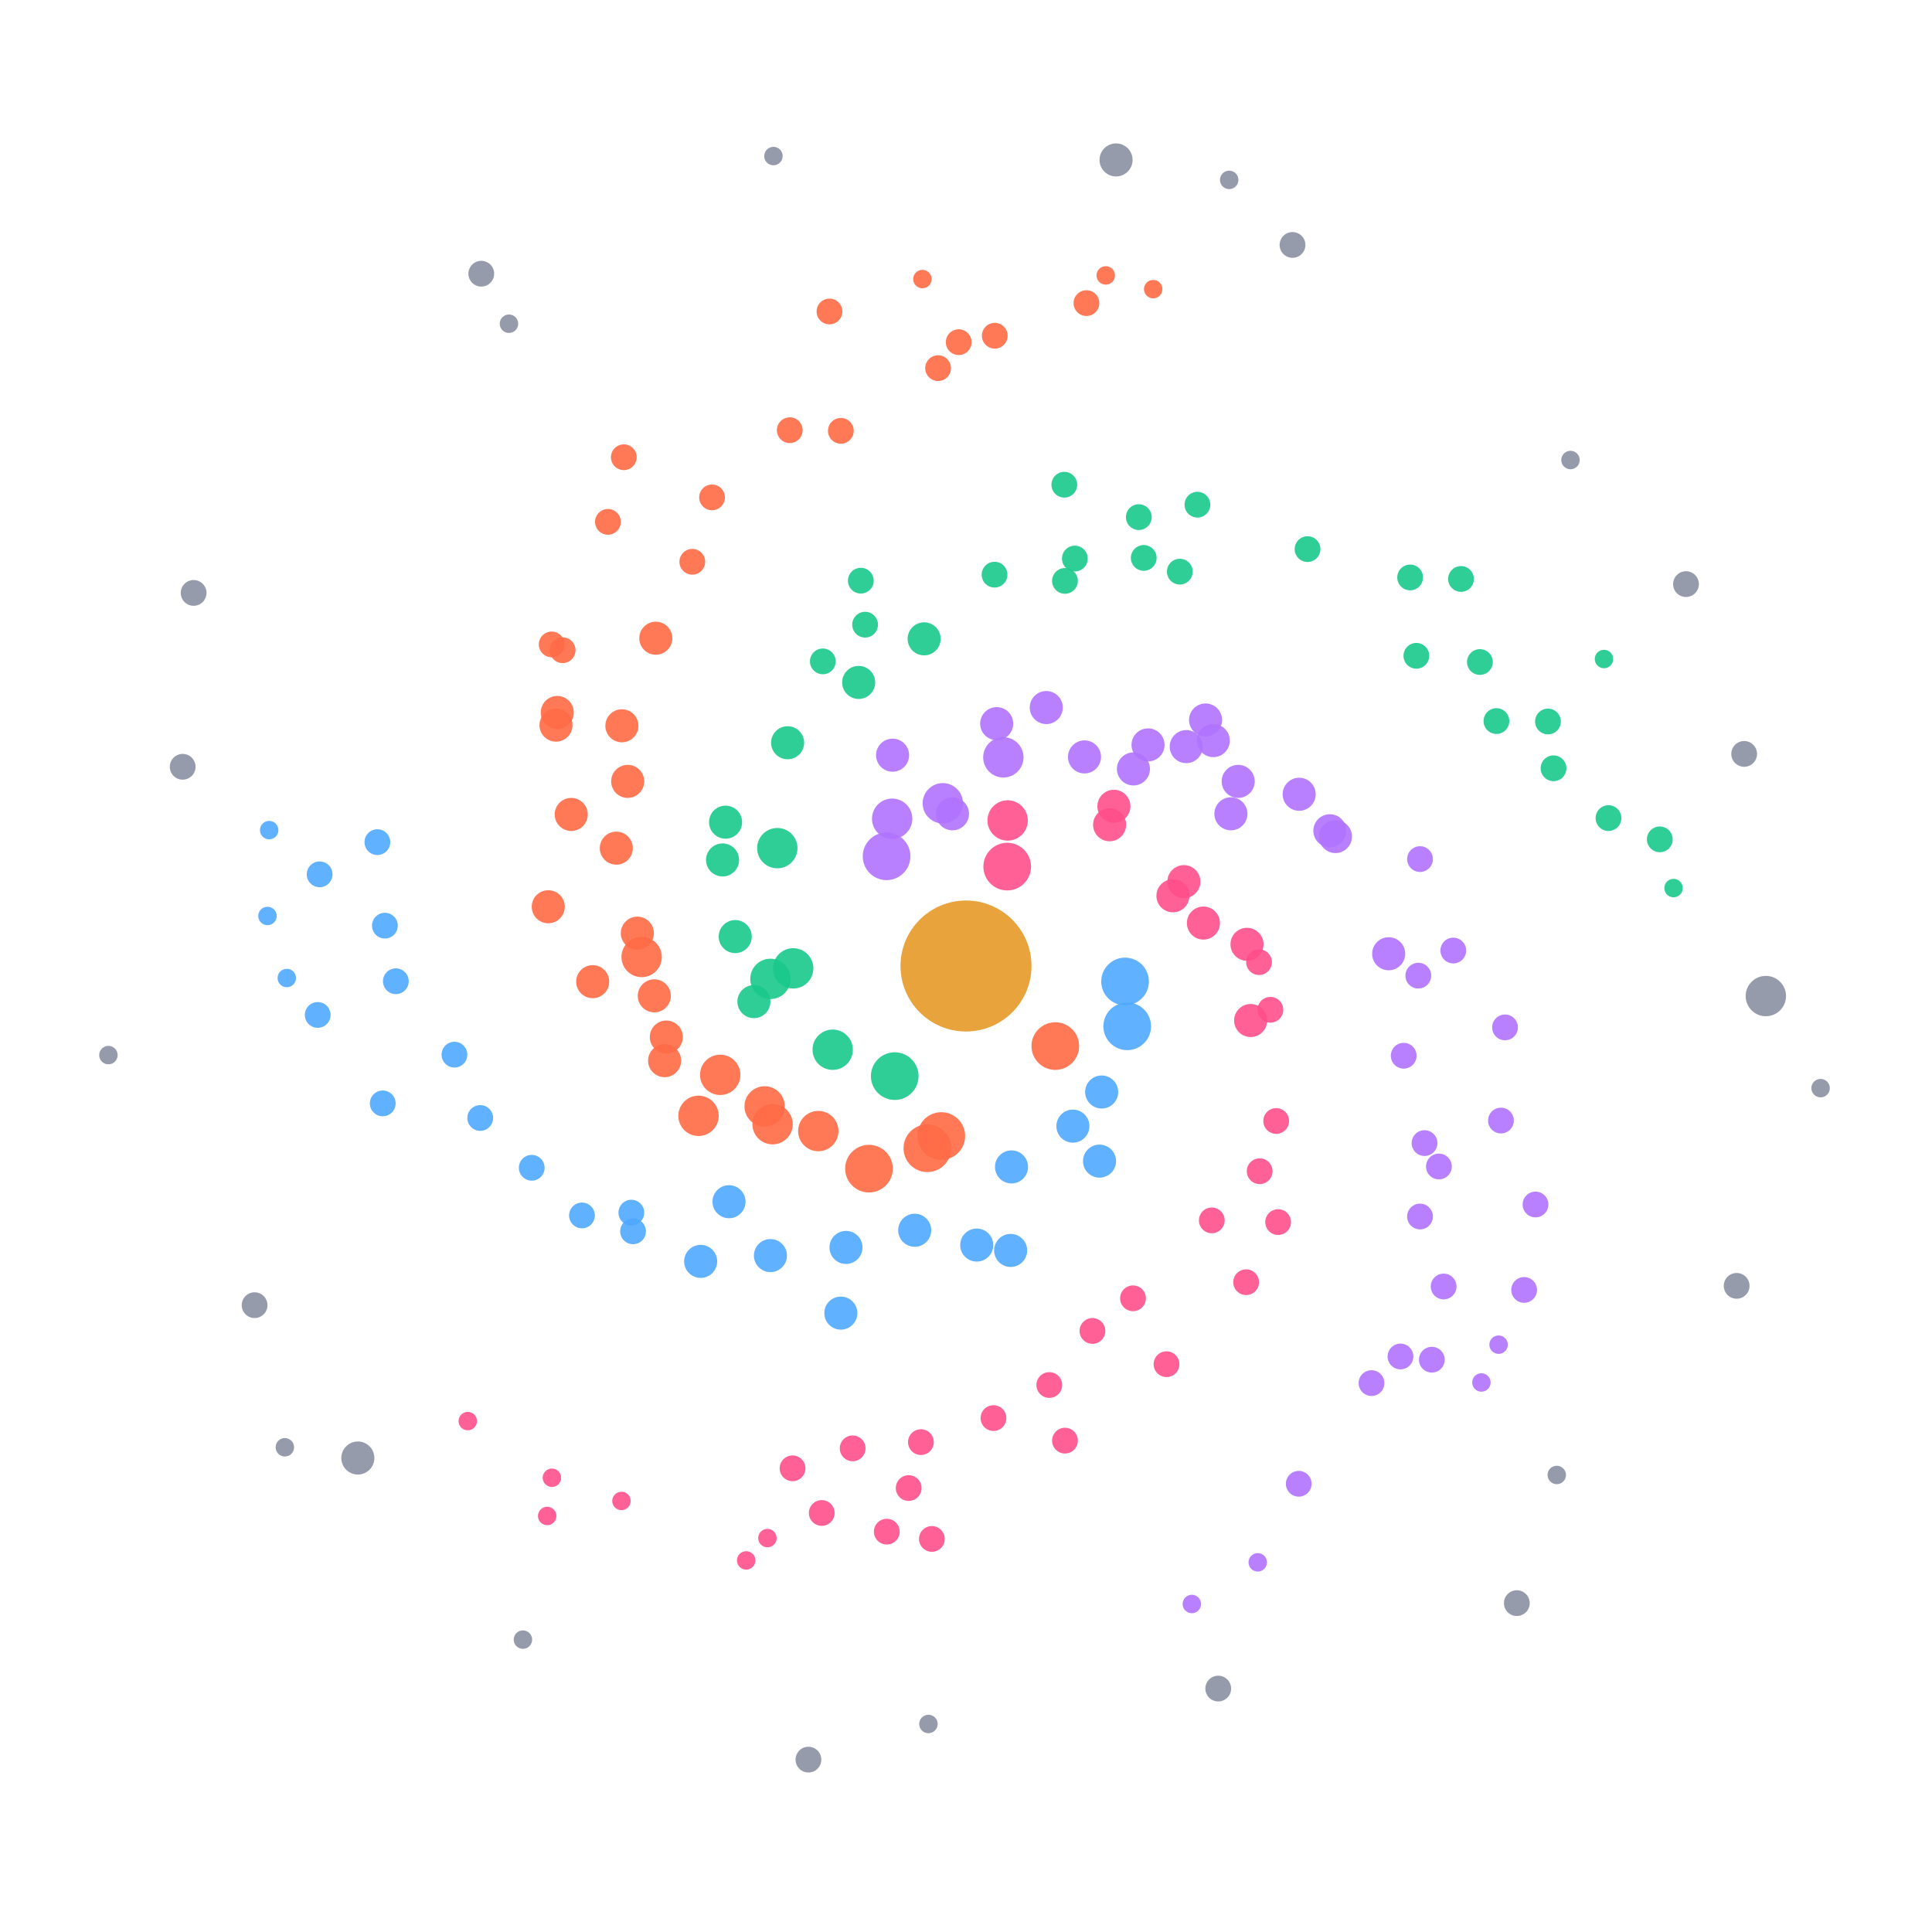
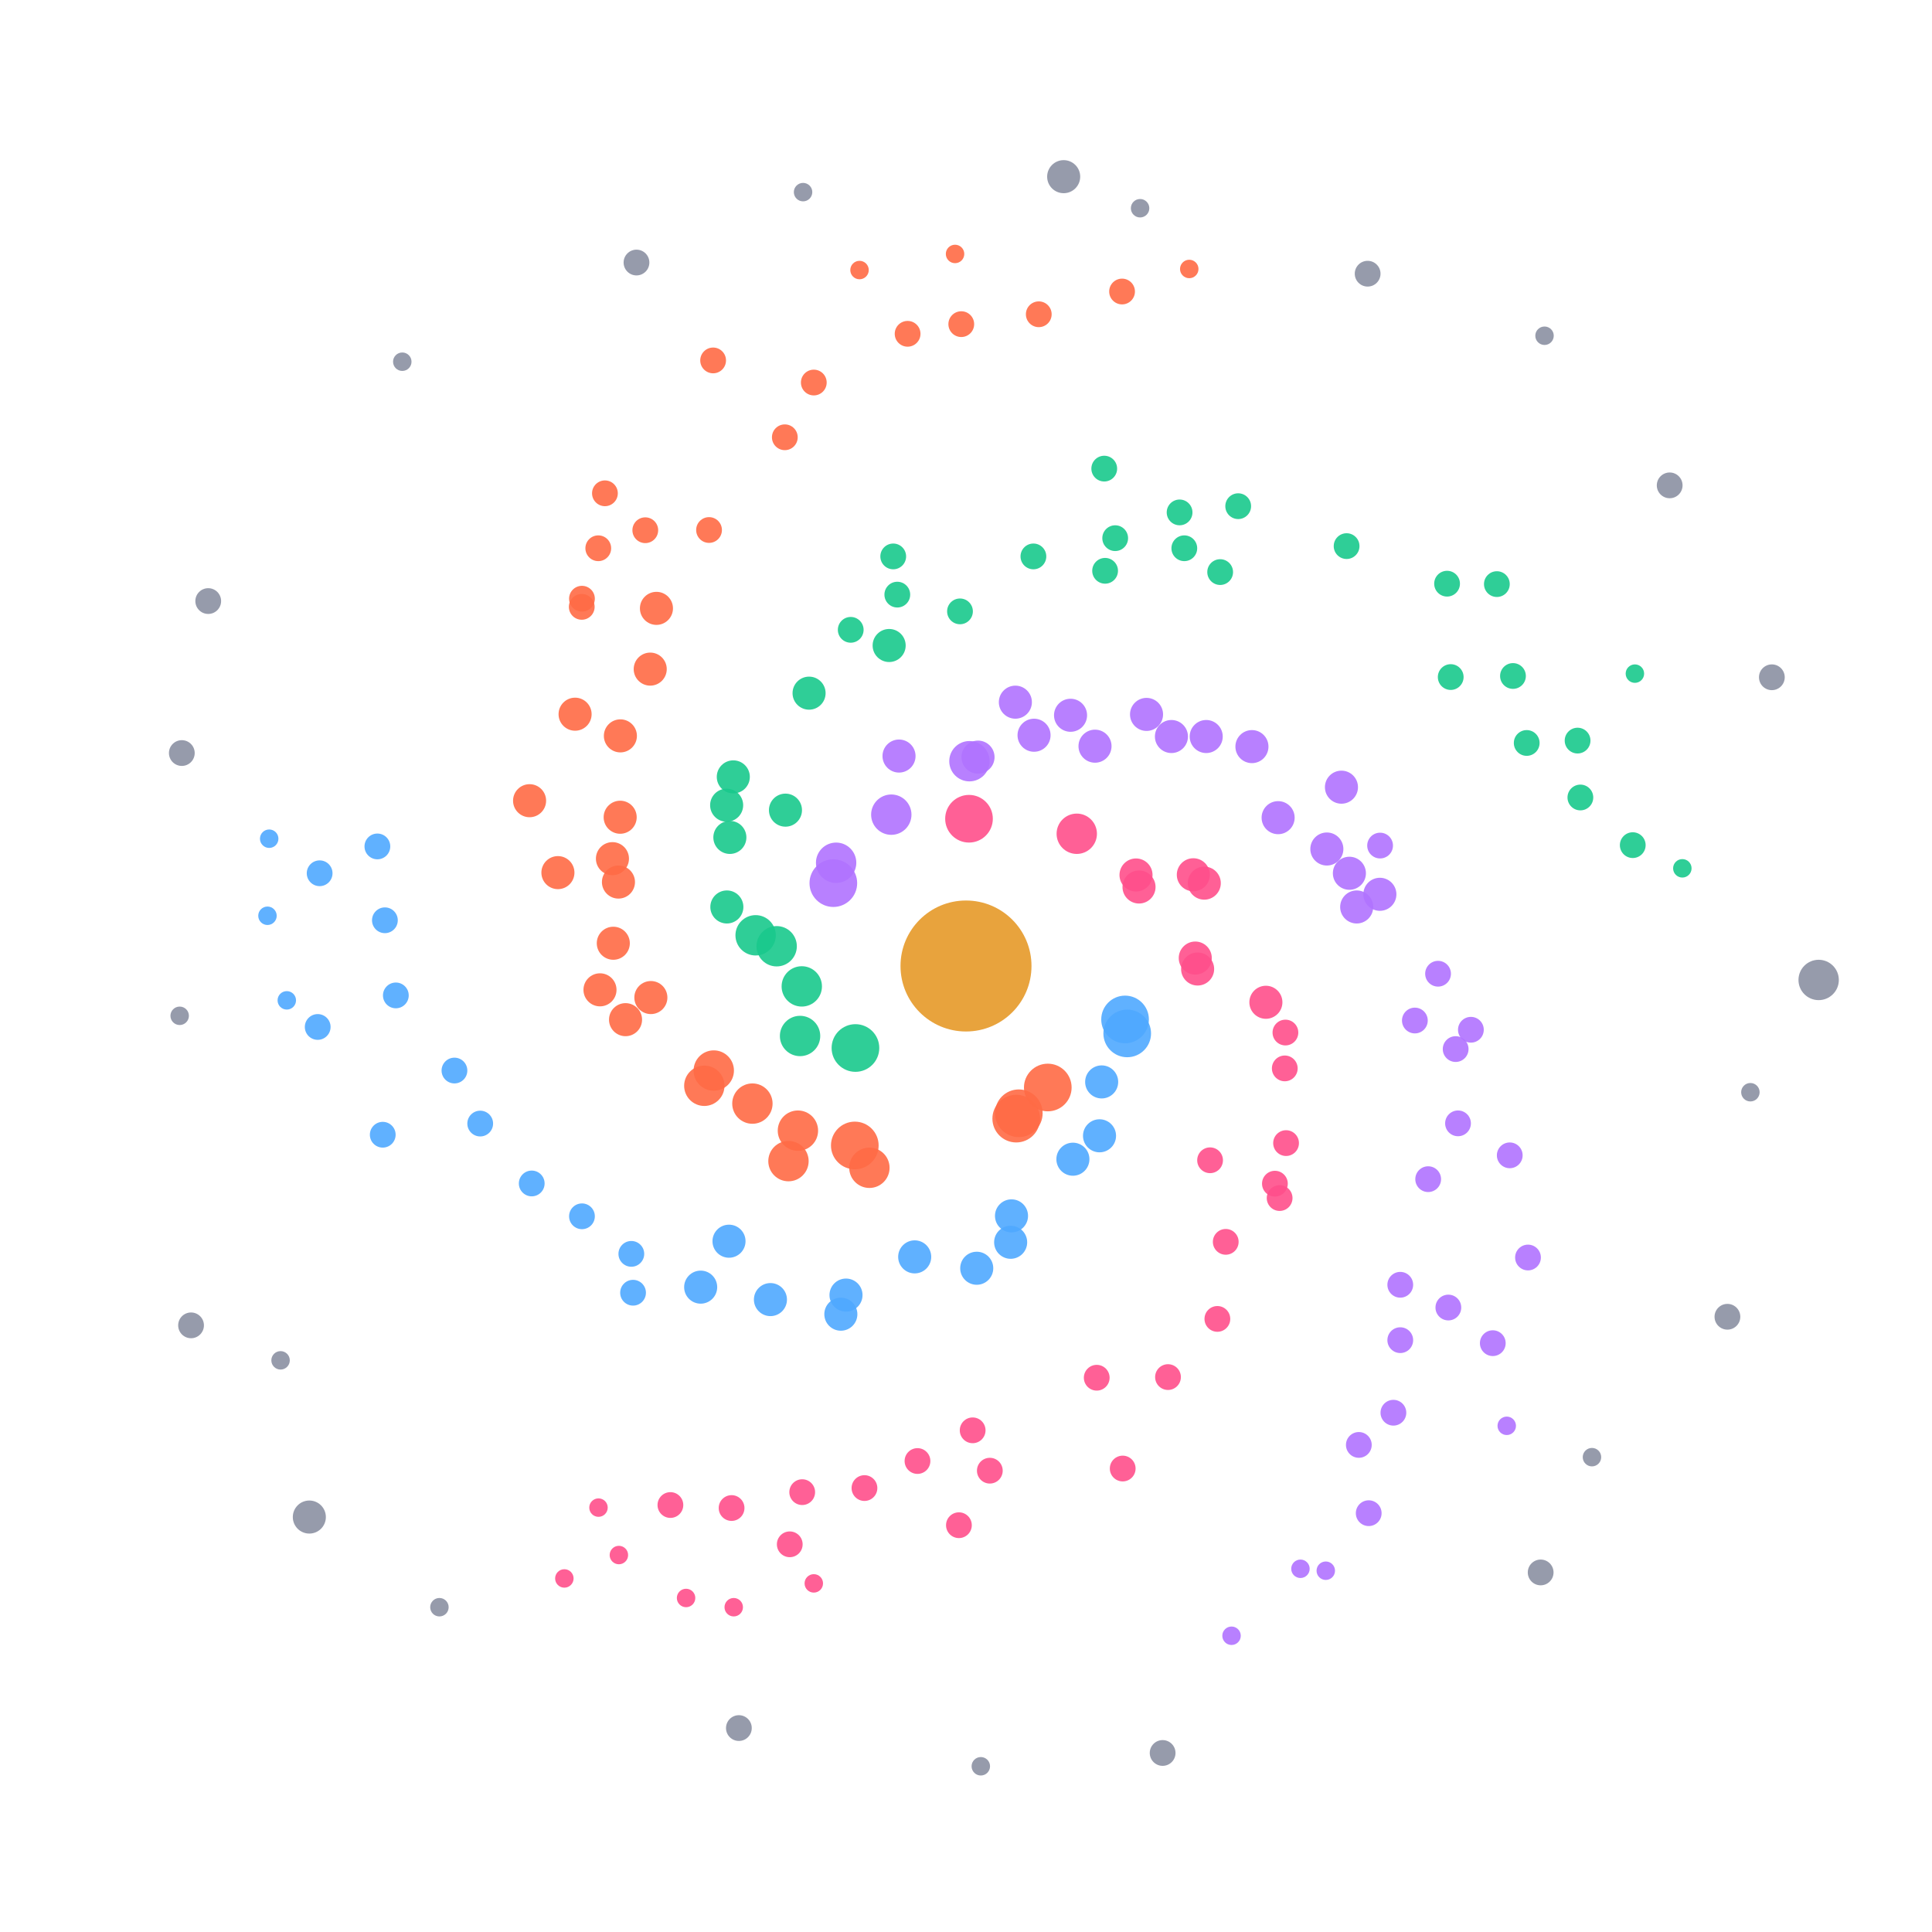
<svg xmlns="http://www.w3.org/2000/svg" viewBox="0 0 900 900" style="background:#070A14">
  <circle cx="450" cy="450" r="30.508" fill="#E8A33D" />
-   <circle cx="524.1" cy="457.2" r="11.1" fill="#4FA8FF" opacity="0.9" />
-   <circle cx="525.1" cy="478.1" r="11.1" fill="#4FA8FF" opacity="0.9" />
-   <circle cx="358.9" cy="584.9" r="7.7" fill="#4FA8FF" opacity="0.9" />
-   <circle cx="470.8" cy="582.5" r="7.7" fill="#4FA8FF" opacity="0.9" />
-   <circle cx="426.1" cy="573.1" r="7.7" fill="#4FA8FF" opacity="0.9" />
-   <circle cx="499.8" cy="524.6" r="7.7" fill="#4FA8FF" opacity="0.9" />
-   <circle cx="513.2" cy="508.7" r="7.7" fill="#4FA8FF" opacity="0.9" />
-   <circle cx="391.7" cy="611.7" r="7.7" fill="#4FA8FF" opacity="0.9" />
-   <circle cx="471.2" cy="543.6" r="7.7" fill="#4FA8FF" opacity="0.9" />
-   <circle cx="148.0" cy="472.8" r="6.0" fill="#4FA8FF" opacity="0.9" />
-   <circle cx="223.7" cy="520.8" r="6.0" fill="#4FA8FF" opacity="0.9" />
-   <circle cx="512.2" cy="540.9" r="7.7" fill="#4FA8FF" opacity="0.9" />
-   <circle cx="339.6" cy="559.8" r="7.7" fill="#4FA8FF" opacity="0.9" />
-   <circle cx="326.4" cy="587.6" r="7.7" fill="#4FA8FF" opacity="0.9" />
-   <circle cx="455.0" cy="580.0" r="7.7" fill="#4FA8FF" opacity="0.9" />
-   <circle cx="394.1" cy="581.1" r="7.7" fill="#4FA8FF" opacity="0.9" />
-   <circle cx="124.6" cy="426.7" r="4.3" fill="#4FA8FF" opacity="0.9" />
-   <circle cx="178.3" cy="514.0" r="6.0" fill="#4FA8FF" opacity="0.9" />
-   <circle cx="184.4" cy="457.1" r="6.0" fill="#4FA8FF" opacity="0.9" />
-   <circle cx="294.1" cy="564.9" r="6.0" fill="#4FA8FF" opacity="0.9" />
-   <circle cx="179.3" cy="431.2" r="6.0" fill="#4FA8FF" opacity="0.9" />
-   <circle cx="271.1" cy="566.2" r="6.0" fill="#4FA8FF" opacity="0.9" />
-   <circle cx="294.9" cy="573.6" r="6.0" fill="#4FA8FF" opacity="0.9" />
-   <circle cx="148.9" cy="407.3" r="6.0" fill="#4FA8FF" opacity="0.9" />
-   <circle cx="175.8" cy="392.3" r="6.0" fill="#4FA8FF" opacity="0.9" />
-   <circle cx="211.7" cy="491.3" r="6.0" fill="#4FA8FF" opacity="0.9" />
-   <circle cx="125.4" cy="386.7" r="4.3" fill="#4FA8FF" opacity="0.9" />
-   <circle cx="247.7" cy="544.0" r="6.0" fill="#4FA8FF" opacity="0.9" />
-   <circle cx="133.6" cy="455.6" r="4.3" fill="#4FA8FF" opacity="0.9" />
-   <circle cx="438.5" cy="529.2" r="11.1" fill="#FF6A45" opacity="0.9" />
-   <circle cx="432.0" cy="534.9" r="11.1" fill="#FF6A45" opacity="0.9" />
-   <circle cx="491.6" cy="487.3" r="11.1" fill="#FF6A45" opacity="0.9" />
-   <circle cx="404.8" cy="544.4" r="11.1" fill="#FF6A45" opacity="0.9" />
-   <circle cx="359.9" cy="523.7" r="9.4" fill="#FF6A45" opacity="0.9" />
-   <circle cx="325.4" cy="519.8" r="9.4" fill="#FF6A45" opacity="0.9" />
-   <circle cx="298.9" cy="445.8" r="9.4" fill="#FF6A45" opacity="0.9" />
-   <circle cx="305.5" cy="297.3" r="7.7" fill="#FF6A45" opacity="0.9" />
-   <circle cx="335.5" cy="500.7" r="9.4" fill="#FF6A45" opacity="0.9" />
-   <circle cx="255.4" cy="422.4" r="7.7" fill="#FF6A45" opacity="0.9" />
-   <circle cx="356.2" cy="515.4" r="9.4" fill="#FF6A45" opacity="0.9" />
-   <circle cx="259.6" cy="331.9" r="7.7" fill="#FF6A45" opacity="0.9" />
-   <circle cx="381.2" cy="526.9" r="9.4" fill="#FF6A45" opacity="0.9" />
-   <circle cx="296.9" cy="434.7" r="7.7" fill="#FF6A45" opacity="0.9" />
-   <circle cx="309.6" cy="494.1" r="7.7" fill="#FF6A45" opacity="0.9" />
-   <circle cx="276.1" cy="457.3" r="7.7" fill="#FF6A45" opacity="0.9" />
-   <circle cx="287.1" cy="395.1" r="7.7" fill="#FF6A45" opacity="0.9" />
-   <circle cx="304.8" cy="463.9" r="7.7" fill="#FF6A45" opacity="0.9" />
-   <circle cx="266.1" cy="379.4" r="7.7" fill="#FF6A45" opacity="0.9" />
-   <circle cx="290.6" cy="213.0" r="6.0" fill="#FF6A45" opacity="0.9" />
-   <circle cx="289.7" cy="338.1" r="7.7" fill="#FF6A45" opacity="0.9" />
-   <circle cx="259.0" cy="337.8" r="7.7" fill="#FF6A45" opacity="0.9" />
-   <circle cx="310.4" cy="483.1" r="7.7" fill="#FF6A45" opacity="0.9" />
-   <circle cx="463.4" cy="156.4" r="6.0" fill="#FF6A45" opacity="0.9" />
-   <circle cx="322.5" cy="261.7" r="6.0" fill="#FF6A45" opacity="0.9" />
-   <circle cx="446.6" cy="159.4" r="6.0" fill="#FF6A45" opacity="0.9" />
-   <circle cx="257.0" cy="300.2" r="6.0" fill="#FF6A45" opacity="0.9" />
-   <circle cx="292.4" cy="364.0" r="7.7" fill="#FF6A45" opacity="0.9" />
-   <circle cx="386.4" cy="145.1" r="6.0" fill="#FF6A45" opacity="0.9" />
-   <circle cx="537.2" cy="134.7" r="4.3" fill="#FF6A45" opacity="0.9" />
-   <circle cx="391.7" cy="200.7" r="6.0" fill="#FF6A45" opacity="0.9" />
-   <circle cx="506.1" cy="141.2" r="6.0" fill="#FF6A45" opacity="0.9" />
-   <circle cx="515.1" cy="128.3" r="4.3" fill="#FF6A45" opacity="0.9" />
-   <circle cx="283.2" cy="243.1" r="6.0" fill="#FF6A45" opacity="0.9" />
-   <circle cx="367.9" cy="200.4" r="6.0" fill="#FF6A45" opacity="0.9" />
-   <circle cx="437.0" cy="171.5" r="6.0" fill="#FF6A45" opacity="0.9" />
-   <circle cx="429.7" cy="130.0" r="4.3" fill="#FF6A45" opacity="0.9" />
-   <circle cx="331.7" cy="231.7" r="6.0" fill="#FF6A45" opacity="0.9" />
-   <circle cx="416.8" cy="501.3" r="11.1" fill="#18C98C" opacity="0.9" />
-   <circle cx="387.9" cy="489.0" r="9.4" fill="#18C98C" opacity="0.9" />
-   <circle cx="369.5" cy="451.1" r="9.4" fill="#18C98C" opacity="0.9" />
-   <circle cx="362.1" cy="395.1" r="9.4" fill="#18C98C" opacity="0.9" />
-   <circle cx="351.2" cy="466.6" r="7.7" fill="#18C98C" opacity="0.9" />
-   <circle cx="338.0" cy="383.0" r="7.7" fill="#18C98C" opacity="0.9" />
-   <circle cx="430.5" cy="297.6" r="7.7" fill="#18C98C" opacity="0.9" />
-   <circle cx="358.9" cy="456.0" r="9.4" fill="#18C98C" opacity="0.9" />
-   <circle cx="336.6" cy="400.6" r="7.7" fill="#18C98C" opacity="0.9" />
-   <circle cx="400.0" cy="317.9" r="7.7" fill="#18C98C" opacity="0.9" />
-   <circle cx="773.2" cy="391.0" r="6.0" fill="#18C98C" opacity="0.9" />
-   <circle cx="342.5" cy="436.3" r="7.7" fill="#18C98C" opacity="0.9" />
-   <circle cx="723.7" cy="357.9" r="6.0" fill="#18C98C" opacity="0.9" />
-   <circle cx="366.9" cy="346.0" r="7.7" fill="#18C98C" opacity="0.9" />
-   <circle cx="697.1" cy="335.9" r="6.0" fill="#18C98C" opacity="0.9" />
-   <circle cx="659.8" cy="305.5" r="6.0" fill="#18C98C" opacity="0.9" />
-   <circle cx="749.3" cy="381.1" r="6.0" fill="#18C98C" opacity="0.9" />
-   <circle cx="656.9" cy="269.0" r="6.0" fill="#18C98C" opacity="0.9" />
-   <circle cx="495.8" cy="225.8" r="6.0" fill="#18C98C" opacity="0.9" />
-   <circle cx="721.1" cy="336.1" r="6.0" fill="#18C98C" opacity="0.9" />
-   <circle cx="532.8" cy="259.9" r="6.0" fill="#18C98C" opacity="0.9" />
-   <circle cx="383.3" cy="308.1" r="6.0" fill="#18C98C" opacity="0.9" />
-   <circle cx="689.4" cy="308.4" r="6.0" fill="#18C98C" opacity="0.9" />
-   <circle cx="530.5" cy="240.9" r="6.0" fill="#18C98C" opacity="0.9" />
-   <circle cx="557.8" cy="235.1" r="6.0" fill="#18C98C" opacity="0.9" />
-   <circle cx="463.3" cy="267.7" r="6.0" fill="#18C98C" opacity="0.9" />
-   <circle cx="609.1" cy="255.8" r="6.0" fill="#18C98C" opacity="0.9" />
-   <circle cx="496.1" cy="270.6" r="6.0" fill="#18C98C" opacity="0.9" />
-   <circle cx="549.6" cy="266.3" r="6.0" fill="#18C98C" opacity="0.9" />
-   <circle cx="680.6" cy="269.7" r="6.0" fill="#18C98C" opacity="0.9" />
-   <circle cx="401.0" cy="270.5" r="6.0" fill="#18C98C" opacity="0.9" />
-   <circle cx="500.7" cy="260.2" r="6.0" fill="#18C98C" opacity="0.9" />
-   <circle cx="413.0" cy="398.9" r="11.1" fill="#B072FF" opacity="0.9" />
-   <circle cx="467.4" cy="352.8" r="9.4" fill="#B072FF" opacity="0.9" />
-   <circle cx="464.3" cy="337.1" r="7.7" fill="#B072FF" opacity="0.9" />
-   <circle cx="439.2" cy="374.2" r="9.4" fill="#B072FF" opacity="0.9" />
-   <circle cx="415.6" cy="381.4" r="9.4" fill="#B072FF" opacity="0.9" />
-   <circle cx="443.7" cy="379.1" r="7.7" fill="#B072FF" opacity="0.9" />
-   <circle cx="605.2" cy="370.0" r="7.7" fill="#B072FF" opacity="0.9" />
-   <circle cx="505.2" cy="352.6" r="7.7" fill="#B072FF" opacity="0.9" />
-   <circle cx="415.8" cy="351.8" r="7.7" fill="#B072FF" opacity="0.9" />
-   <circle cx="552.6" cy="347.8" r="7.7" fill="#B072FF" opacity="0.9" />
-   <circle cx="605.0" cy="691.2" r="6.0" fill="#B072FF" opacity="0.9" />
-   <circle cx="534.8" cy="347.0" r="7.7" fill="#B072FF" opacity="0.9" />
-   <circle cx="528.0" cy="358.2" r="7.7" fill="#B072FF" opacity="0.9" />
-   <circle cx="561.6" cy="335.4" r="7.7" fill="#B072FF" opacity="0.9" />
-   <circle cx="661.5" cy="566.7" r="6.0" fill="#B072FF" opacity="0.9" />
-   <circle cx="565.2" cy="345.0" r="7.7" fill="#B072FF" opacity="0.9" />
-   <circle cx="660.7" cy="454.5" r="6.0" fill="#B072FF" opacity="0.9" />
-   <circle cx="576.8" cy="364.0" r="7.7" fill="#B072FF" opacity="0.9" />
-   <circle cx="573.4" cy="379.1" r="7.7" fill="#B072FF" opacity="0.9" />
-   <circle cx="652.4" cy="631.9" r="6.0" fill="#B072FF" opacity="0.9" />
-   <circle cx="646.9" cy="444.3" r="7.7" fill="#B072FF" opacity="0.9" />
-   <circle cx="487.4" cy="329.6" r="7.7" fill="#B072FF" opacity="0.9" />
-   <circle cx="667.0" cy="633.4" r="6.0" fill="#B072FF" opacity="0.9" />
-   <circle cx="619.5" cy="387.0" r="7.7" fill="#B072FF" opacity="0.9" />
-   <circle cx="677.0" cy="442.8" r="6.0" fill="#B072FF" opacity="0.9" />
-   <circle cx="622.1" cy="389.7" r="7.7" fill="#B072FF" opacity="0.9" />
-   <circle cx="585.9" cy="727.8" r="4.3" fill="#B072FF" opacity="0.9" />
-   <circle cx="701.1" cy="478.6" r="6.0" fill="#B072FF" opacity="0.9" />
-   <circle cx="661.5" cy="400.2" r="6.0" fill="#B072FF" opacity="0.9" />
-   <circle cx="715.3" cy="561.1" r="6.0" fill="#B072FF" opacity="0.9" />
-   <circle cx="663.6" cy="532.5" r="6.0" fill="#B072FF" opacity="0.9" />
-   <circle cx="653.9" cy="491.8" r="6.0" fill="#B072FF" opacity="0.9" />
-   <circle cx="699.2" cy="522.0" r="6.0" fill="#B072FF" opacity="0.9" />
-   <circle cx="670.3" cy="543.4" r="6.0" fill="#B072FF" opacity="0.9" />
-   <circle cx="672.5" cy="599.3" r="6.0" fill="#B072FF" opacity="0.9" />
-   <circle cx="710.0" cy="600.9" r="6.0" fill="#B072FF" opacity="0.9" />
-   <circle cx="469.2" cy="403.7" r="11.1" fill="#FF4F8B" opacity="0.9" />
-   <circle cx="469.4" cy="382.2" r="9.4" fill="#FF4F8B" opacity="0.9" />
-   <circle cx="560.6" cy="430.0" r="7.7" fill="#FF4F8B" opacity="0.9" />
-   <circle cx="516.9" cy="384.2" r="7.7" fill="#FF4F8B" opacity="0.9" />
-   <circle cx="546.4" cy="417.3" r="7.7" fill="#FF4F8B" opacity="0.9" />
-   <circle cx="518.9" cy="375.6" r="7.7" fill="#FF4F8B" opacity="0.9" />
-   <circle cx="582.6" cy="475.4" r="7.7" fill="#FF4F8B" opacity="0.9" />
-   <circle cx="551.5" cy="410.7" r="7.7" fill="#FF4F8B" opacity="0.9" />
-   <circle cx="564.5" cy="568.5" r="6.0" fill="#FF4F8B" opacity="0.9" />
-   <circle cx="488.8" cy="645.2" r="6.0" fill="#FF4F8B" opacity="0.9" />
-   <circle cx="580.9" cy="439.9" r="7.7" fill="#FF4F8B" opacity="0.9" />
-   <circle cx="580.5" cy="597.3" r="6.0" fill="#FF4F8B" opacity="0.9" />
-   <circle cx="434.1" cy="716.9" r="6.0" fill="#FF4F8B" opacity="0.9" />
-   <circle cx="382.8" cy="704.8" r="6.0" fill="#FF4F8B" opacity="0.9" />
-   <circle cx="586.8" cy="545.6" r="6.0" fill="#FF4F8B" opacity="0.9" />
-   <circle cx="594.5" cy="522.2" r="6.0" fill="#FF4F8B" opacity="0.9" />
-   <circle cx="595.4" cy="569.3" r="6.0" fill="#FF4F8B" opacity="0.9" />
-   <circle cx="397.2" cy="674.7" r="6.0" fill="#FF4F8B" opacity="0.9" />
-   <circle cx="462.8" cy="660.6" r="6.0" fill="#FF4F8B" opacity="0.9" />
-   <circle cx="543.4" cy="635.5" r="6.0" fill="#FF4F8B" opacity="0.9" />
-   <circle cx="369.2" cy="684.0" r="6.0" fill="#FF4F8B" opacity="0.9" />
-   <circle cx="586.5" cy="448.2" r="6.0" fill="#FF4F8B" opacity="0.9" />
-   <circle cx="527.8" cy="604.8" r="6.0" fill="#FF4F8B" opacity="0.9" />
-   <circle cx="508.9" cy="620.0" r="6.0" fill="#FF4F8B" opacity="0.9" />
-   <circle cx="496.1" cy="671.1" r="6.0" fill="#FF4F8B" opacity="0.9" />
-   <circle cx="423.3" cy="693.2" r="6.0" fill="#FF4F8B" opacity="0.9" />
-   <circle cx="429.0" cy="671.8" r="6.0" fill="#FF4F8B" opacity="0.9" />
-   <circle cx="347.6" cy="726.9" r="4.3" fill="#FF4F8B" opacity="0.9" />
-   <circle cx="289.5" cy="699.2" r="4.3" fill="#FF4F8B" opacity="0.9" />
-   <circle cx="217.9" cy="662.0" r="4.3" fill="#FF4F8B" opacity="0.9" />
-   <circle cx="257.1" cy="688.4" r="4.3" fill="#FF4F8B" opacity="0.9" />
-   <circle cx="822.6" cy="464.0" r="9.4" fill="#8B90A2" opacity="0.9" />
-   <circle cx="166.7" cy="679.2" r="7.7" fill="#8B90A2" opacity="0.9" />
-   <circle cx="224.2" cy="127.5" r="6.0" fill="#8B90A2" opacity="0.9" />
-   <circle cx="519.9" cy="74.5" r="7.7" fill="#8B90A2" opacity="0.9" />
-   <circle cx="376.6" cy="819.7" r="6.0" fill="#8B90A2" opacity="0.9" />
-   <circle cx="132.7" cy="674.2" r="4.3" fill="#8B90A2" opacity="0.9" />
-   <circle cx="809.0" cy="599.0" r="6.0" fill="#8B90A2" opacity="0.9" />
-   <circle cx="812.5" cy="351.2" r="6.0" fill="#8B90A2" opacity="0.9" />
-   <circle cx="118.6" cy="608.0" r="6.0" fill="#8B90A2" opacity="0.9" />
-   <circle cx="602.1" cy="114.1" r="6.0" fill="#8B90A2" opacity="0.9" />
-   <circle cx="90.2" cy="276.2" r="6.0" fill="#8B90A2" opacity="0.9" />
-   <circle cx="706.6" cy="746.8" r="6.0" fill="#8B90A2" opacity="0.9" />
-   <circle cx="50.5" cy="491.5" r="4.3" fill="#8B90A2" opacity="0.9" />
-   <circle cx="567.5" cy="786.6" r="6.0" fill="#8B90A2" opacity="0.9" />
-   <circle cx="785.4" cy="272.1" r="6.0" fill="#8B90A2" opacity="0.9" />
-   <circle cx="413.1" cy="713.5" r="6.0" fill="#FF4F8B" opacity="0.9" />
-   <circle cx="254.9" cy="706.2" r="4.3" fill="#FF4F8B" opacity="0.9" />
-   <circle cx="357.5" cy="716.5" r="4.3" fill="#FF4F8B" opacity="0.9" />
-   <circle cx="591.8" cy="470.4" r="6.0" fill="#FF4F8B" opacity="0.9" />
-   <circle cx="848.1" cy="506.9" r="4.3" fill="#8B90A2" opacity="0.9" />
-   <circle cx="237.1" cy="150.8" r="4.3" fill="#8B90A2" opacity="0.9" />
-   <circle cx="725.2" cy="687.1" r="4.3" fill="#8B90A2" opacity="0.9" />
-   <circle cx="243.6" cy="763.8" r="4.3" fill="#8B90A2" opacity="0.9" />
-   <circle cx="432.5" cy="803.1" r="4.3" fill="#8B90A2" opacity="0.9" />
-   <circle cx="360.3" cy="72.7" r="4.3" fill="#8B90A2" opacity="0.9" />
-   <circle cx="731.6" cy="214.3" r="4.3" fill="#8B90A2" opacity="0.9" />
-   <circle cx="638.9" cy="644.3" r="6.0" fill="#B072FF" opacity="0.9" />
-   <circle cx="403.0" cy="291.0" r="6.0" fill="#18C98C" opacity="0.9" />
-   <circle cx="747.2" cy="307.0" r="4.3" fill="#18C98C" opacity="0.9" />
-   <circle cx="779.6" cy="413.7" r="4.3" fill="#18C98C" opacity="0.9" />
-   <circle cx="262.1" cy="302.9" r="6.0" fill="#FF6A45" opacity="0.9" />
-   <circle cx="690.1" cy="644.0" r="4.3" fill="#B072FF" opacity="0.9" />
-   <circle cx="555.2" cy="747.2" r="4.3" fill="#B072FF" opacity="0.9" />
-   <circle cx="698.1" cy="626.4" r="4.3" fill="#B072FF" opacity="0.9" />
-   <circle cx="85.1" cy="357.2" r="6.0" fill="#8B90A2" opacity="0.9" />
-   <circle cx="572.6" cy="83.8" r="4.3" fill="#8B90A2" opacity="0.9" />
+   <circle cx="524.1" cy="474.9" r="11.1" fill="#4FA8FF" opacity="0.9" />
+   <circle cx="525.1" cy="481.4" r="11.1" fill="#4FA8FF" opacity="0.9" />
+   <circle cx="358.9" cy="605.4" r="7.7" fill="#4FA8FF" opacity="0.9" />
+   <circle cx="470.8" cy="578.7" r="7.7" fill="#4FA8FF" opacity="0.9" />
+   <circle cx="426.1" cy="585.5" r="7.7" fill="#4FA8FF" opacity="0.9" />
+   <circle cx="499.8" cy="540.0" r="7.7" fill="#4FA8FF" opacity="0.9" />
+   <circle cx="513.2" cy="504.0" r="7.7" fill="#4FA8FF" opacity="0.9" />
+   <circle cx="391.7" cy="612.2" r="7.7" fill="#4FA8FF" opacity="0.9" />
+   <circle cx="471.2" cy="566.4" r="7.7" fill="#4FA8FF" opacity="0.9" />
+   <circle cx="148.0" cy="478.4" r="6.0" fill="#4FA8FF" opacity="0.9" />
+   <circle cx="223.7" cy="523.4" r="6.0" fill="#4FA8FF" opacity="0.9" />
+   <circle cx="512.2" cy="529.1" r="7.7" fill="#4FA8FF" opacity="0.9" />
+   <circle cx="339.6" cy="578.2" r="7.7" fill="#4FA8FF" opacity="0.9" />
+   <circle cx="326.4" cy="599.6" r="7.7" fill="#4FA8FF" opacity="0.9" />
+   <circle cx="455.0" cy="590.8" r="7.7" fill="#4FA8FF" opacity="0.9" />
+   <circle cx="394.1" cy="603.3" r="7.7" fill="#4FA8FF" opacity="0.9" />
+   <circle cx="124.6" cy="426.6" r="4.3" fill="#4FA8FF" opacity="0.9" />
+   <circle cx="178.3" cy="528.6" r="6.0" fill="#4FA8FF" opacity="0.9" />
+   <circle cx="184.4" cy="463.7" r="6.0" fill="#4FA8FF" opacity="0.9" />
+   <circle cx="294.1" cy="584.1" r="6.0" fill="#4FA8FF" opacity="0.9" />
+   <circle cx="179.3" cy="428.7" r="6.0" fill="#4FA8FF" opacity="0.9" />
+   <circle cx="271.1" cy="566.6" r="6.0" fill="#4FA8FF" opacity="0.9" />
+   <circle cx="294.9" cy="602.2" r="6.0" fill="#4FA8FF" opacity="0.9" />
+   <circle cx="148.9" cy="406.8" r="6.0" fill="#4FA8FF" opacity="0.9" />
+   <circle cx="175.8" cy="394.3" r="6.0" fill="#4FA8FF" opacity="0.9" />
+   <circle cx="211.7" cy="498.7" r="6.0" fill="#4FA8FF" opacity="0.9" />
+   <circle cx="125.4" cy="390.7" r="4.3" fill="#4FA8FF" opacity="0.9" />
+   <circle cx="247.7" cy="551.3" r="6.0" fill="#4FA8FF" opacity="0.9" />
+   <circle cx="133.6" cy="466.0" r="4.3" fill="#4FA8FF" opacity="0.9" />
+   <circle cx="473.4" cy="521.1" r="11.1" fill="#FF6A45" opacity="0.9" />
+   <circle cx="474.6" cy="518.6" r="11.1" fill="#FF6A45" opacity="0.9" />
+   <circle cx="488.1" cy="506.6" r="11.1" fill="#FF6A45" opacity="0.9" />
+   <circle cx="398.2" cy="533.6" r="11.1" fill="#FF6A45" opacity="0.9" />
+   <circle cx="371.7" cy="526.7" r="9.4" fill="#FF6A45" opacity="0.9" />
+   <circle cx="367.3" cy="540.9" r="9.4" fill="#FF6A45" opacity="0.9" />
+   <circle cx="328.1" cy="505.8" r="9.4" fill="#FF6A45" opacity="0.9" />
+   <circle cx="267.9" cy="332.7" r="7.7" fill="#FF6A45" opacity="0.9" />
+   <circle cx="332.5" cy="498.7" r="9.4" fill="#FF6A45" opacity="0.9" />
+   <circle cx="302.9" cy="311.7" r="7.7" fill="#FF6A45" opacity="0.9" />
+   <circle cx="350.5" cy="514.1" r="9.4" fill="#FF6A45" opacity="0.9" />
+   <circle cx="305.8" cy="283.4" r="7.7" fill="#FF6A45" opacity="0.9" />
+   <circle cx="405.0" cy="544.0" r="9.4" fill="#FF6A45" opacity="0.9" />
+   <circle cx="285.7" cy="439.4" r="7.7" fill="#FF6A45" opacity="0.9" />
+   <circle cx="291.4" cy="475.0" r="7.7" fill="#FF6A45" opacity="0.9" />
+   <circle cx="279.5" cy="461.1" r="7.7" fill="#FF6A45" opacity="0.9" />
+   <circle cx="288.1" cy="410.9" r="7.7" fill="#FF6A45" opacity="0.9" />
+   <circle cx="285.3" cy="400.0" r="7.7" fill="#FF6A45" opacity="0.9" />
+   <circle cx="289.0" cy="342.8" r="7.7" fill="#FF6A45" opacity="0.9" />
+   <circle cx="379.1" cy="178.2" r="6.0" fill="#FF6A45" opacity="0.9" />
+   <circle cx="259.9" cy="406.5" r="7.7" fill="#FF6A45" opacity="0.9" />
+   <circle cx="246.7" cy="373.0" r="7.7" fill="#FF6A45" opacity="0.9" />
+   <circle cx="303.2" cy="464.7" r="7.7" fill="#FF6A45" opacity="0.9" />
+   <circle cx="332.2" cy="167.9" r="6.0" fill="#FF6A45" opacity="0.9" />
+   <circle cx="271.0" cy="282.7" r="6.0" fill="#FF6A45" opacity="0.9" />
+   <circle cx="447.8" cy="151.0" r="6.0" fill="#FF6A45" opacity="0.9" />
+   <circle cx="271.1" cy="278.9" r="6.0" fill="#FF6A45" opacity="0.9" />
+   <circle cx="288.9" cy="380.7" r="7.7" fill="#FF6A45" opacity="0.9" />
+   <circle cx="522.7" cy="135.8" r="6.0" fill="#FF6A45" opacity="0.9" />
+   <circle cx="444.9" cy="118.3" r="4.3" fill="#FF6A45" opacity="0.9" />
+   <circle cx="281.8" cy="229.8" r="6.0" fill="#FF6A45" opacity="0.9" />
+   <circle cx="483.9" cy="146.4" r="6.0" fill="#FF6A45" opacity="0.9" />
+   <circle cx="554.0" cy="125.3" r="4.3" fill="#FF6A45" opacity="0.9" />
+   <circle cx="365.6" cy="203.7" r="6.0" fill="#FF6A45" opacity="0.9" />
+   <circle cx="300.6" cy="247.0" r="6.0" fill="#FF6A45" opacity="0.9" />
+   <circle cx="422.8" cy="155.5" r="6.0" fill="#FF6A45" opacity="0.9" />
+   <circle cx="400.4" cy="125.8" r="4.3" fill="#FF6A45" opacity="0.9" />
+   <circle cx="278.7" cy="255.4" r="6.0" fill="#FF6A45" opacity="0.9" />
+   <circle cx="398.5" cy="488.2" r="11.1" fill="#18C98C" opacity="0.9" />
+   <circle cx="373.5" cy="459.5" r="9.4" fill="#18C98C" opacity="0.9" />
+   <circle cx="372.7" cy="482.6" r="9.4" fill="#18C98C" opacity="0.9" />
+   <circle cx="352.0" cy="435.7" r="9.4" fill="#18C98C" opacity="0.9" />
+   <circle cx="365.9" cy="377.4" r="7.7" fill="#18C98C" opacity="0.9" />
+   <circle cx="338.6" cy="422.5" r="7.7" fill="#18C98C" opacity="0.9" />
+   <circle cx="376.9" cy="322.9" r="7.7" fill="#18C98C" opacity="0.9" />
+   <circle cx="361.8" cy="440.8" r="9.4" fill="#18C98C" opacity="0.9" />
+   <circle cx="341.6" cy="361.9" r="7.7" fill="#18C98C" opacity="0.9" />
+   <circle cx="338.5" cy="375.1" r="7.7" fill="#18C98C" opacity="0.9" />
+   <circle cx="760.6" cy="393.7" r="6.0" fill="#18C98C" opacity="0.9" />
+   <circle cx="340.0" cy="390.1" r="7.7" fill="#18C98C" opacity="0.9" />
+   <circle cx="674.1" cy="271.9" r="6.0" fill="#18C98C" opacity="0.9" />
+   <circle cx="414.2" cy="300.7" r="7.7" fill="#18C98C" opacity="0.9" />
+   <circle cx="675.8" cy="315.4" r="6.0" fill="#18C98C" opacity="0.9" />
+   <circle cx="627.3" cy="254.4" r="6.0" fill="#18C98C" opacity="0.9" />
+   <circle cx="697.3" cy="272.1" r="6.0" fill="#18C98C" opacity="0.9" />
+   <circle cx="711.2" cy="346.1" r="6.0" fill="#18C98C" opacity="0.9" />
+   <circle cx="576.8" cy="235.8" r="6.0" fill="#18C98C" opacity="0.9" />
+   <circle cx="704.8" cy="314.9" r="6.0" fill="#18C98C" opacity="0.9" />
+   <circle cx="519.5" cy="250.7" r="6.0" fill="#18C98C" opacity="0.9" />
+   <circle cx="447.2" cy="284.8" r="6.0" fill="#18C98C" opacity="0.9" />
+   <circle cx="736.2" cy="371.5" r="6.0" fill="#18C98C" opacity="0.9" />
+   <circle cx="568.4" cy="266.5" r="6.0" fill="#18C98C" opacity="0.9" />
+   <circle cx="549.5" cy="238.7" r="6.0" fill="#18C98C" opacity="0.9" />
+   <circle cx="514.8" cy="265.9" r="6.0" fill="#18C98C" opacity="0.9" />
+   <circle cx="514.4" cy="218.3" r="6.0" fill="#18C98C" opacity="0.9" />
+   <circle cx="418.0" cy="277.0" r="6.0" fill="#18C98C" opacity="0.9" />
+   <circle cx="551.7" cy="255.4" r="6.0" fill="#18C98C" opacity="0.9" />
+   <circle cx="734.9" cy="345.0" r="6.0" fill="#18C98C" opacity="0.9" />
+   <circle cx="481.4" cy="259.2" r="6.0" fill="#18C98C" opacity="0.9" />
+   <circle cx="416.1" cy="259.2" r="6.0" fill="#18C98C" opacity="0.9" />
+   <circle cx="388.2" cy="411.4" r="11.1" fill="#B072FF" opacity="0.9" />
+   <circle cx="415.2" cy="379.5" r="9.4" fill="#B072FF" opacity="0.9" />
+   <circle cx="510.1" cy="347.6" r="7.7" fill="#B072FF" opacity="0.9" />
+   <circle cx="451.6" cy="354.6" r="9.4" fill="#B072FF" opacity="0.9" />
+   <circle cx="389.5" cy="401.9" r="9.4" fill="#B072FF" opacity="0.9" />
+   <circle cx="418.8" cy="352.2" r="7.7" fill="#B072FF" opacity="0.9" />
+   <circle cx="632.0" cy="422.5" r="7.7" fill="#B072FF" opacity="0.9" />
+   <circle cx="481.7" cy="342.5" r="7.7" fill="#B072FF" opacity="0.9" />
+   <circle cx="455.6" cy="352.7" r="7.7" fill="#B072FF" opacity="0.9" />
+   <circle cx="561.9" cy="343.1" r="7.7" fill="#B072FF" opacity="0.9" />
+   <circle cx="711.8" cy="585.8" r="6.0" fill="#B072FF" opacity="0.9" />
+   <circle cx="498.7" cy="333.2" r="7.7" fill="#B072FF" opacity="0.9" />
+   <circle cx="534.1" cy="332.8" r="7.7" fill="#B072FF" opacity="0.9" />
+   <circle cx="583.2" cy="347.8" r="7.7" fill="#B072FF" opacity="0.9" />
+   <circle cx="665.3" cy="549.3" r="6.0" fill="#B072FF" opacity="0.9" />
+   <circle cx="595.4" cy="380.9" r="7.7" fill="#B072FF" opacity="0.9" />
+   <circle cx="642.9" cy="393.9" r="6.0" fill="#B072FF" opacity="0.9" />
+   <circle cx="618.1" cy="395.5" r="7.7" fill="#B072FF" opacity="0.9" />
+   <circle cx="545.7" cy="343.1" r="7.7" fill="#B072FF" opacity="0.9" />
+   <circle cx="674.7" cy="609.1" r="6.0" fill="#B072FF" opacity="0.9" />
+   <circle cx="642.8" cy="416.6" r="7.7" fill="#B072FF" opacity="0.9" />
+   <circle cx="473.0" cy="327.1" r="7.7" fill="#B072FF" opacity="0.9" />
+   <circle cx="695.4" cy="625.7" r="6.0" fill="#B072FF" opacity="0.9" />
+   <circle cx="628.6" cy="406.8" r="7.7" fill="#B072FF" opacity="0.9" />
+   <circle cx="669.9" cy="453.6" r="6.0" fill="#B072FF" opacity="0.9" />
+   <circle cx="624.9" cy="366.7" r="7.7" fill="#B072FF" opacity="0.9" />
+   <circle cx="605.8" cy="730.8" r="4.3" fill="#B072FF" opacity="0.9" />
+   <circle cx="703.3" cy="538.2" r="6.0" fill="#B072FF" opacity="0.9" />
+   <circle cx="678.1" cy="488.7" r="6.0" fill="#B072FF" opacity="0.9" />
+   <circle cx="649.1" cy="658.1" r="6.0" fill="#B072FF" opacity="0.9" />
+   <circle cx="685.2" cy="479.7" r="6.0" fill="#B072FF" opacity="0.9" />
+   <circle cx="659.1" cy="475.4" r="6.0" fill="#B072FF" opacity="0.9" />
+   <circle cx="652.3" cy="598.5" r="6.0" fill="#B072FF" opacity="0.9" />
+   <circle cx="679.2" cy="523.3" r="6.0" fill="#B072FF" opacity="0.9" />
+   <circle cx="652.3" cy="624.3" r="6.0" fill="#B072FF" opacity="0.9" />
+   <circle cx="637.6" cy="704.9" r="6.0" fill="#B072FF" opacity="0.9" />
+   <circle cx="451.4" cy="381.4" r="11.1" fill="#FF4F8B" opacity="0.9" />
+   <circle cx="501.6" cy="388.4" r="9.4" fill="#FF4F8B" opacity="0.9" />
+   <circle cx="555.9" cy="407.5" r="7.7" fill="#FF4F8B" opacity="0.9" />
+   <circle cx="530.6" cy="413.2" r="7.7" fill="#FF4F8B" opacity="0.9" />
+   <circle cx="529.2" cy="407.6" r="7.7" fill="#FF4F8B" opacity="0.9" />
+   <circle cx="556.8" cy="446.3" r="7.7" fill="#FF4F8B" opacity="0.9" />
+   <circle cx="589.7" cy="466.9" r="7.7" fill="#FF4F8B" opacity="0.9" />
+   <circle cx="557.9" cy="451.4" r="7.7" fill="#FF4F8B" opacity="0.9" />
+   <circle cx="598.5" cy="497.7" r="6.0" fill="#FF4F8B" opacity="0.9" />
+   <circle cx="453.1" cy="666.3" r="6.0" fill="#FF4F8B" opacity="0.9" />
+   <circle cx="561.0" cy="411.4" r="7.7" fill="#FF4F8B" opacity="0.9" />
+   <circle cx="567.1" cy="614.4" r="6.0" fill="#FF4F8B" opacity="0.9" />
+   <circle cx="312.3" cy="701.1" r="6.0" fill="#FF4F8B" opacity="0.9" />
+   <circle cx="340.8" cy="702.5" r="6.0" fill="#FF4F8B" opacity="0.9" />
+   <circle cx="593.9" cy="551.4" r="6.0" fill="#FF4F8B" opacity="0.9" />
+   <circle cx="599.1" cy="532.5" r="6.0" fill="#FF4F8B" opacity="0.9" />
+   <circle cx="510.9" cy="641.8" r="6.0" fill="#FF4F8B" opacity="0.9" />
+   <circle cx="402.7" cy="693.2" r="6.0" fill="#FF4F8B" opacity="0.9" />
+   <circle cx="427.4" cy="680.6" r="6.0" fill="#FF4F8B" opacity="0.9" />
+   <circle cx="544.1" cy="641.5" r="6.0" fill="#FF4F8B" opacity="0.9" />
+   <circle cx="446.7" cy="710.5" r="6.0" fill="#FF4F8B" opacity="0.9" />
+   <circle cx="563.7" cy="540.5" r="6.0" fill="#FF4F8B" opacity="0.9" />
+   <circle cx="571.0" cy="578.5" r="6.0" fill="#FF4F8B" opacity="0.9" />
+   <circle cx="596.1" cy="558.1" r="6.0" fill="#FF4F8B" opacity="0.9" />
+   <circle cx="461.1" cy="685.1" r="6.0" fill="#FF4F8B" opacity="0.9" />
+   <circle cx="373.7" cy="695.1" r="6.0" fill="#FF4F8B" opacity="0.9" />
+   <circle cx="523.0" cy="684.1" r="6.0" fill="#FF4F8B" opacity="0.9" />
+   <circle cx="341.8" cy="748.7" r="4.3" fill="#FF4F8B" opacity="0.9" />
+   <circle cx="278.8" cy="702.3" r="4.3" fill="#FF4F8B" opacity="0.9" />
+   <circle cx="319.6" cy="744.4" r="4.3" fill="#FF4F8B" opacity="0.9" />
+   <circle cx="288.3" cy="724.4" r="4.3" fill="#FF4F8B" opacity="0.9" />
+   <circle cx="847.2" cy="456.5" r="9.4" fill="#8B90A2" opacity="0.9" />
+   <circle cx="144.1" cy="706.7" r="7.7" fill="#8B90A2" opacity="0.9" />
+   <circle cx="296.5" cy="122.3" r="6.0" fill="#8B90A2" opacity="0.9" />
+   <circle cx="495.5" cy="82.3" r="7.7" fill="#8B90A2" opacity="0.9" />
+   <circle cx="344.2" cy="805.0" r="6.0" fill="#8B90A2" opacity="0.9" />
+   <circle cx="130.7" cy="633.7" r="4.3" fill="#8B90A2" opacity="0.9" />
+   <circle cx="804.7" cy="613.4" r="6.0" fill="#8B90A2" opacity="0.9" />
+   <circle cx="825.4" cy="315.5" r="6.0" fill="#8B90A2" opacity="0.9" />
+   <circle cx="89.0" cy="617.4" r="6.0" fill="#8B90A2" opacity="0.9" />
+   <circle cx="637.1" cy="127.5" r="6.0" fill="#8B90A2" opacity="0.9" />
+   <circle cx="97.0" cy="280.0" r="6.0" fill="#8B90A2" opacity="0.9" />
+   <circle cx="717.7" cy="732.5" r="6.0" fill="#8B90A2" opacity="0.9" />
+   <circle cx="83.7" cy="473.2" r="4.3" fill="#8B90A2" opacity="0.9" />
+   <circle cx="541.6" cy="816.6" r="6.0" fill="#8B90A2" opacity="0.9" />
+   <circle cx="777.8" cy="226.1" r="6.0" fill="#8B90A2" opacity="0.9" />
+   <circle cx="367.9" cy="719.4" r="6.0" fill="#FF4F8B" opacity="0.9" />
+   <circle cx="262.9" cy="735.3" r="4.3" fill="#FF4F8B" opacity="0.9" />
+   <circle cx="379.1" cy="737.6" r="4.3" fill="#FF4F8B" opacity="0.9" />
+   <circle cx="598.8" cy="481.0" r="6.0" fill="#FF4F8B" opacity="0.9" />
+   <circle cx="815.4" cy="508.8" r="4.3" fill="#8B90A2" opacity="0.9" />
+   <circle cx="187.4" cy="168.5" r="4.3" fill="#8B90A2" opacity="0.9" />
+   <circle cx="741.6" cy="678.8" r="4.3" fill="#8B90A2" opacity="0.9" />
+   <circle cx="204.7" cy="748.7" r="4.3" fill="#8B90A2" opacity="0.9" />
+   <circle cx="456.9" cy="822.8" r="4.3" fill="#8B90A2" opacity="0.9" />
+   <circle cx="374.1" cy="89.5" r="4.3" fill="#8B90A2" opacity="0.9" />
+   <circle cx="719.5" cy="156.4" r="4.3" fill="#8B90A2" opacity="0.9" />
+   <circle cx="633.0" cy="673.1" r="6.0" fill="#B072FF" opacity="0.9" />
+   <circle cx="396.3" cy="293.4" r="6.0" fill="#18C98C" opacity="0.9" />
+   <circle cx="783.7" cy="404.5" r="4.3" fill="#18C98C" opacity="0.9" />
+   <circle cx="761.6" cy="313.8" r="4.3" fill="#18C98C" opacity="0.9" />
+   <circle cx="330.3" cy="246.9" r="6.0" fill="#FF6A45" opacity="0.9" />
+   <circle cx="617.6" cy="731.7" r="4.3" fill="#B072FF" opacity="0.9" />
+   <circle cx="573.7" cy="762.0" r="4.3" fill="#B072FF" opacity="0.9" />
+   <circle cx="701.9" cy="664.2" r="4.3" fill="#B072FF" opacity="0.9" />
+   <circle cx="84.7" cy="350.8" r="6.0" fill="#8B90A2" opacity="0.9" />
+   <circle cx="531.1" cy="97.0" r="4.3" fill="#8B90A2" opacity="0.9" />
</svg>
